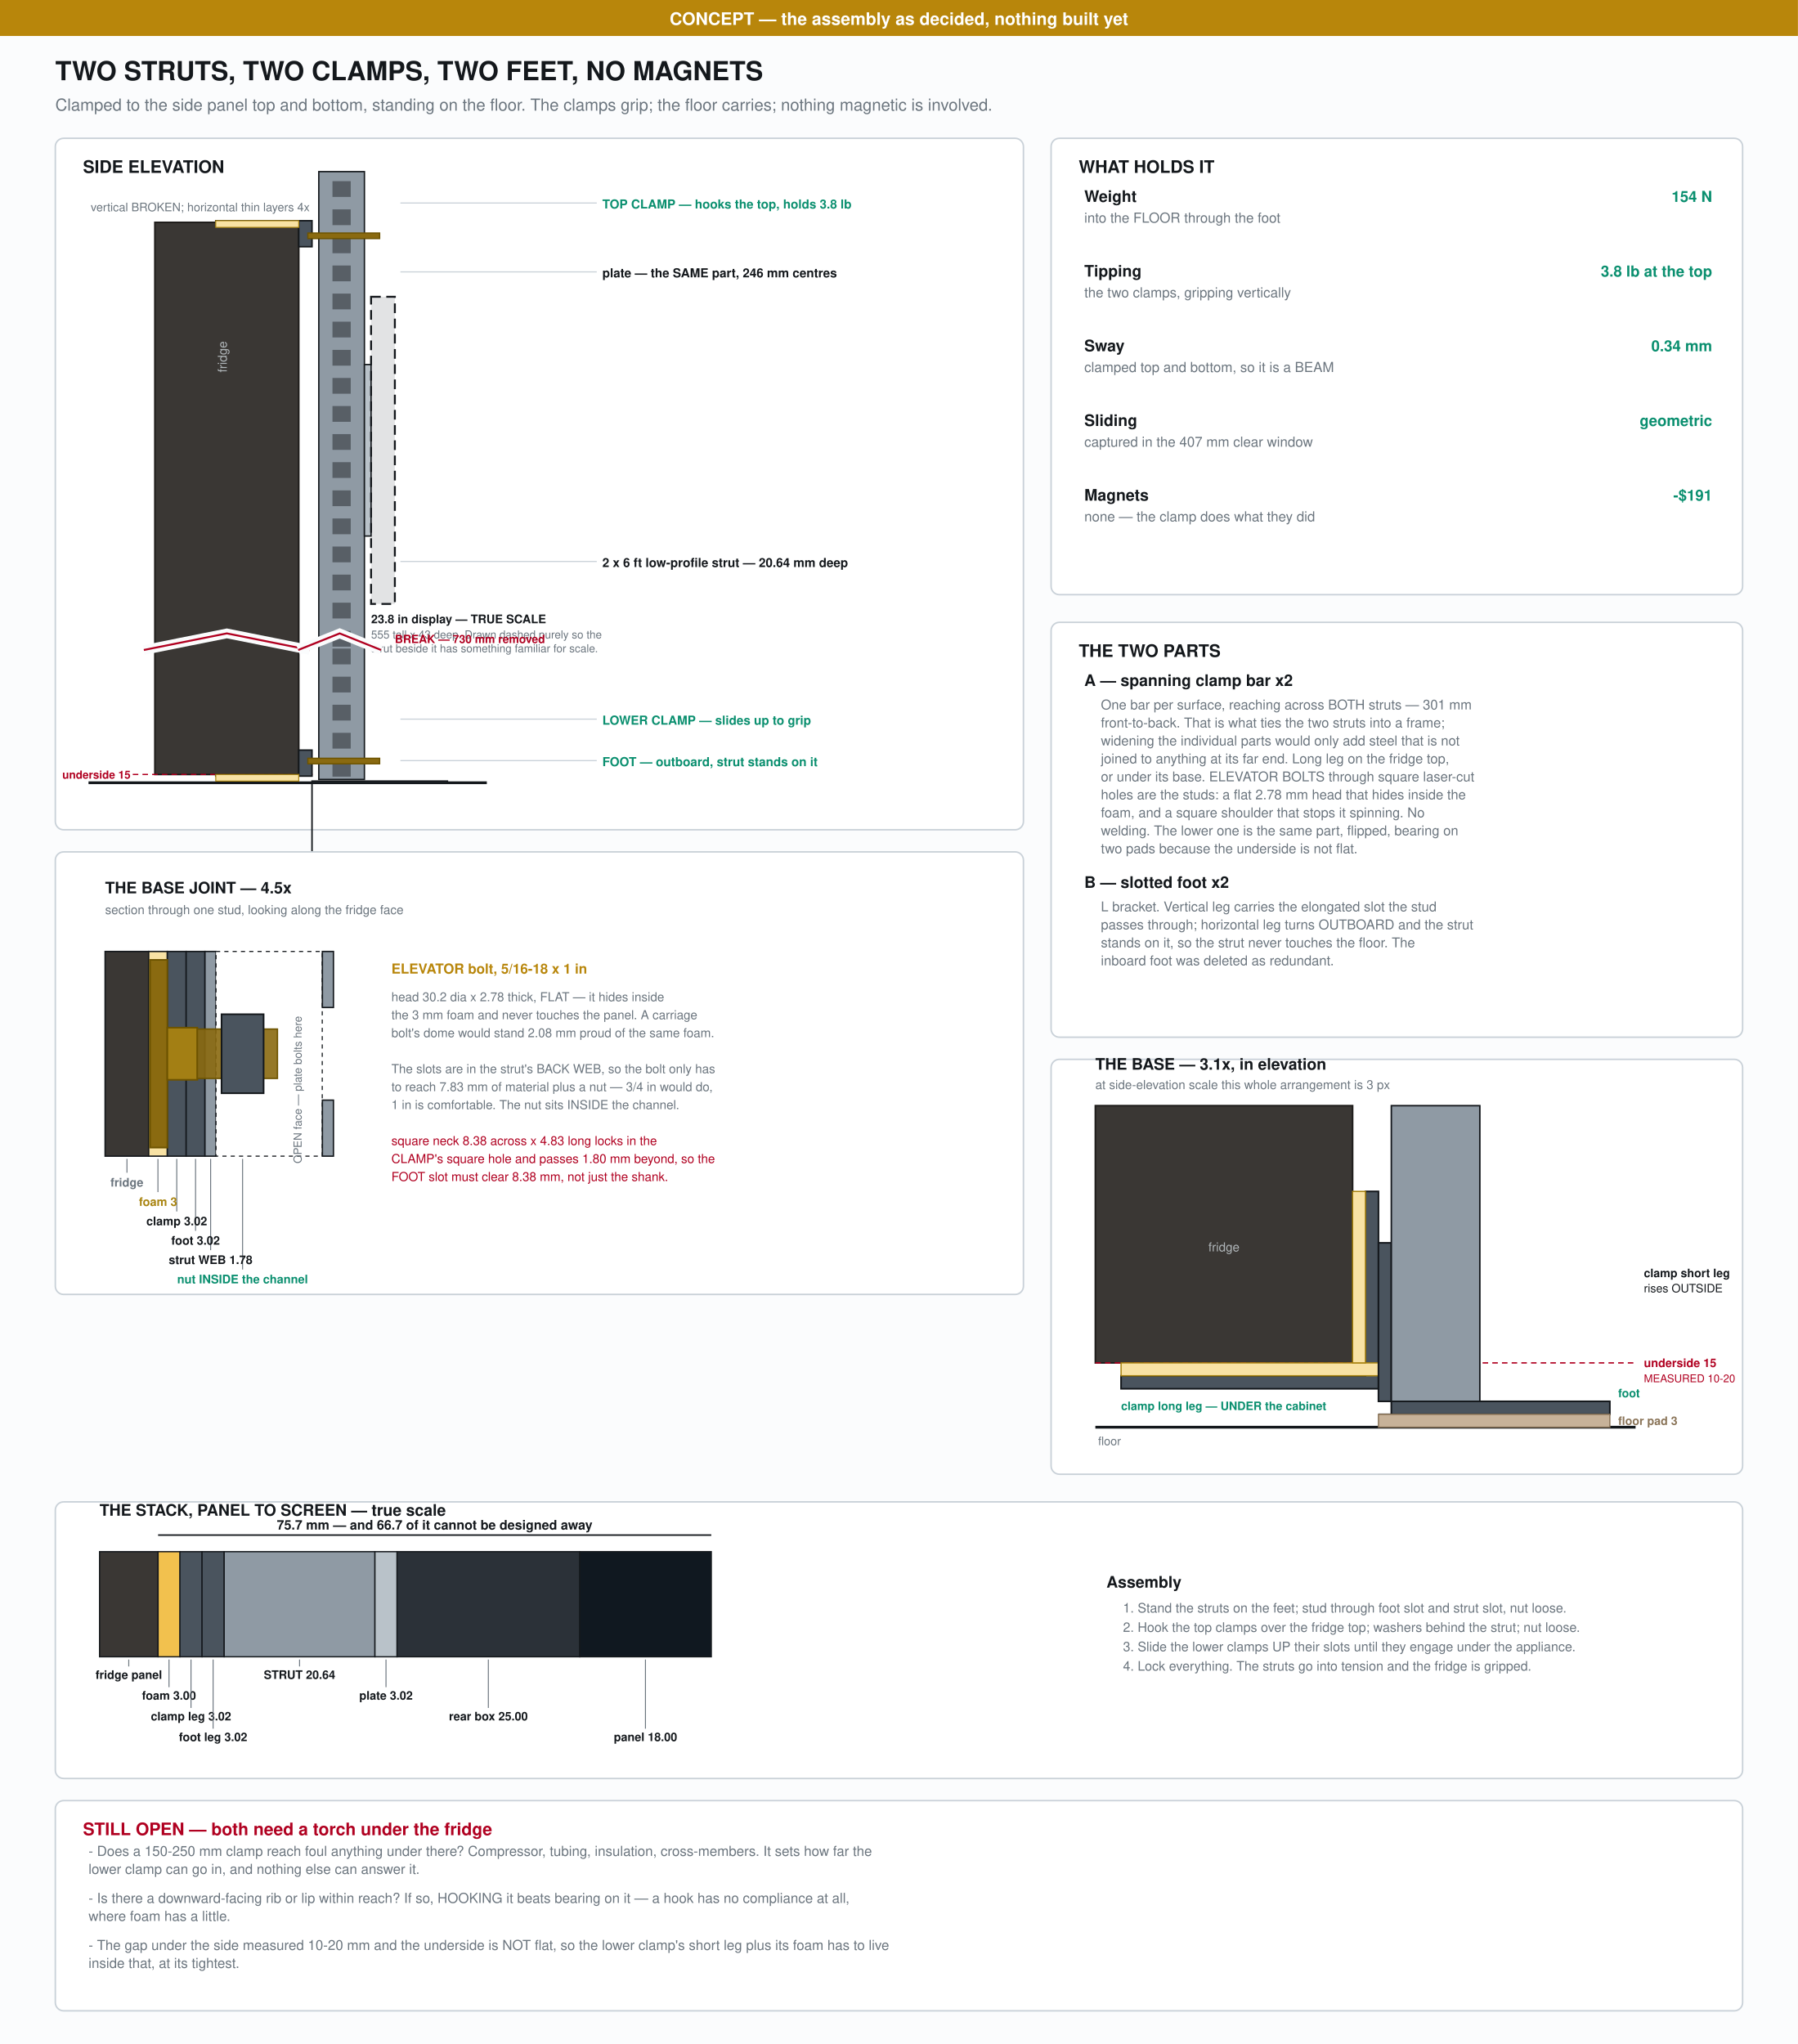
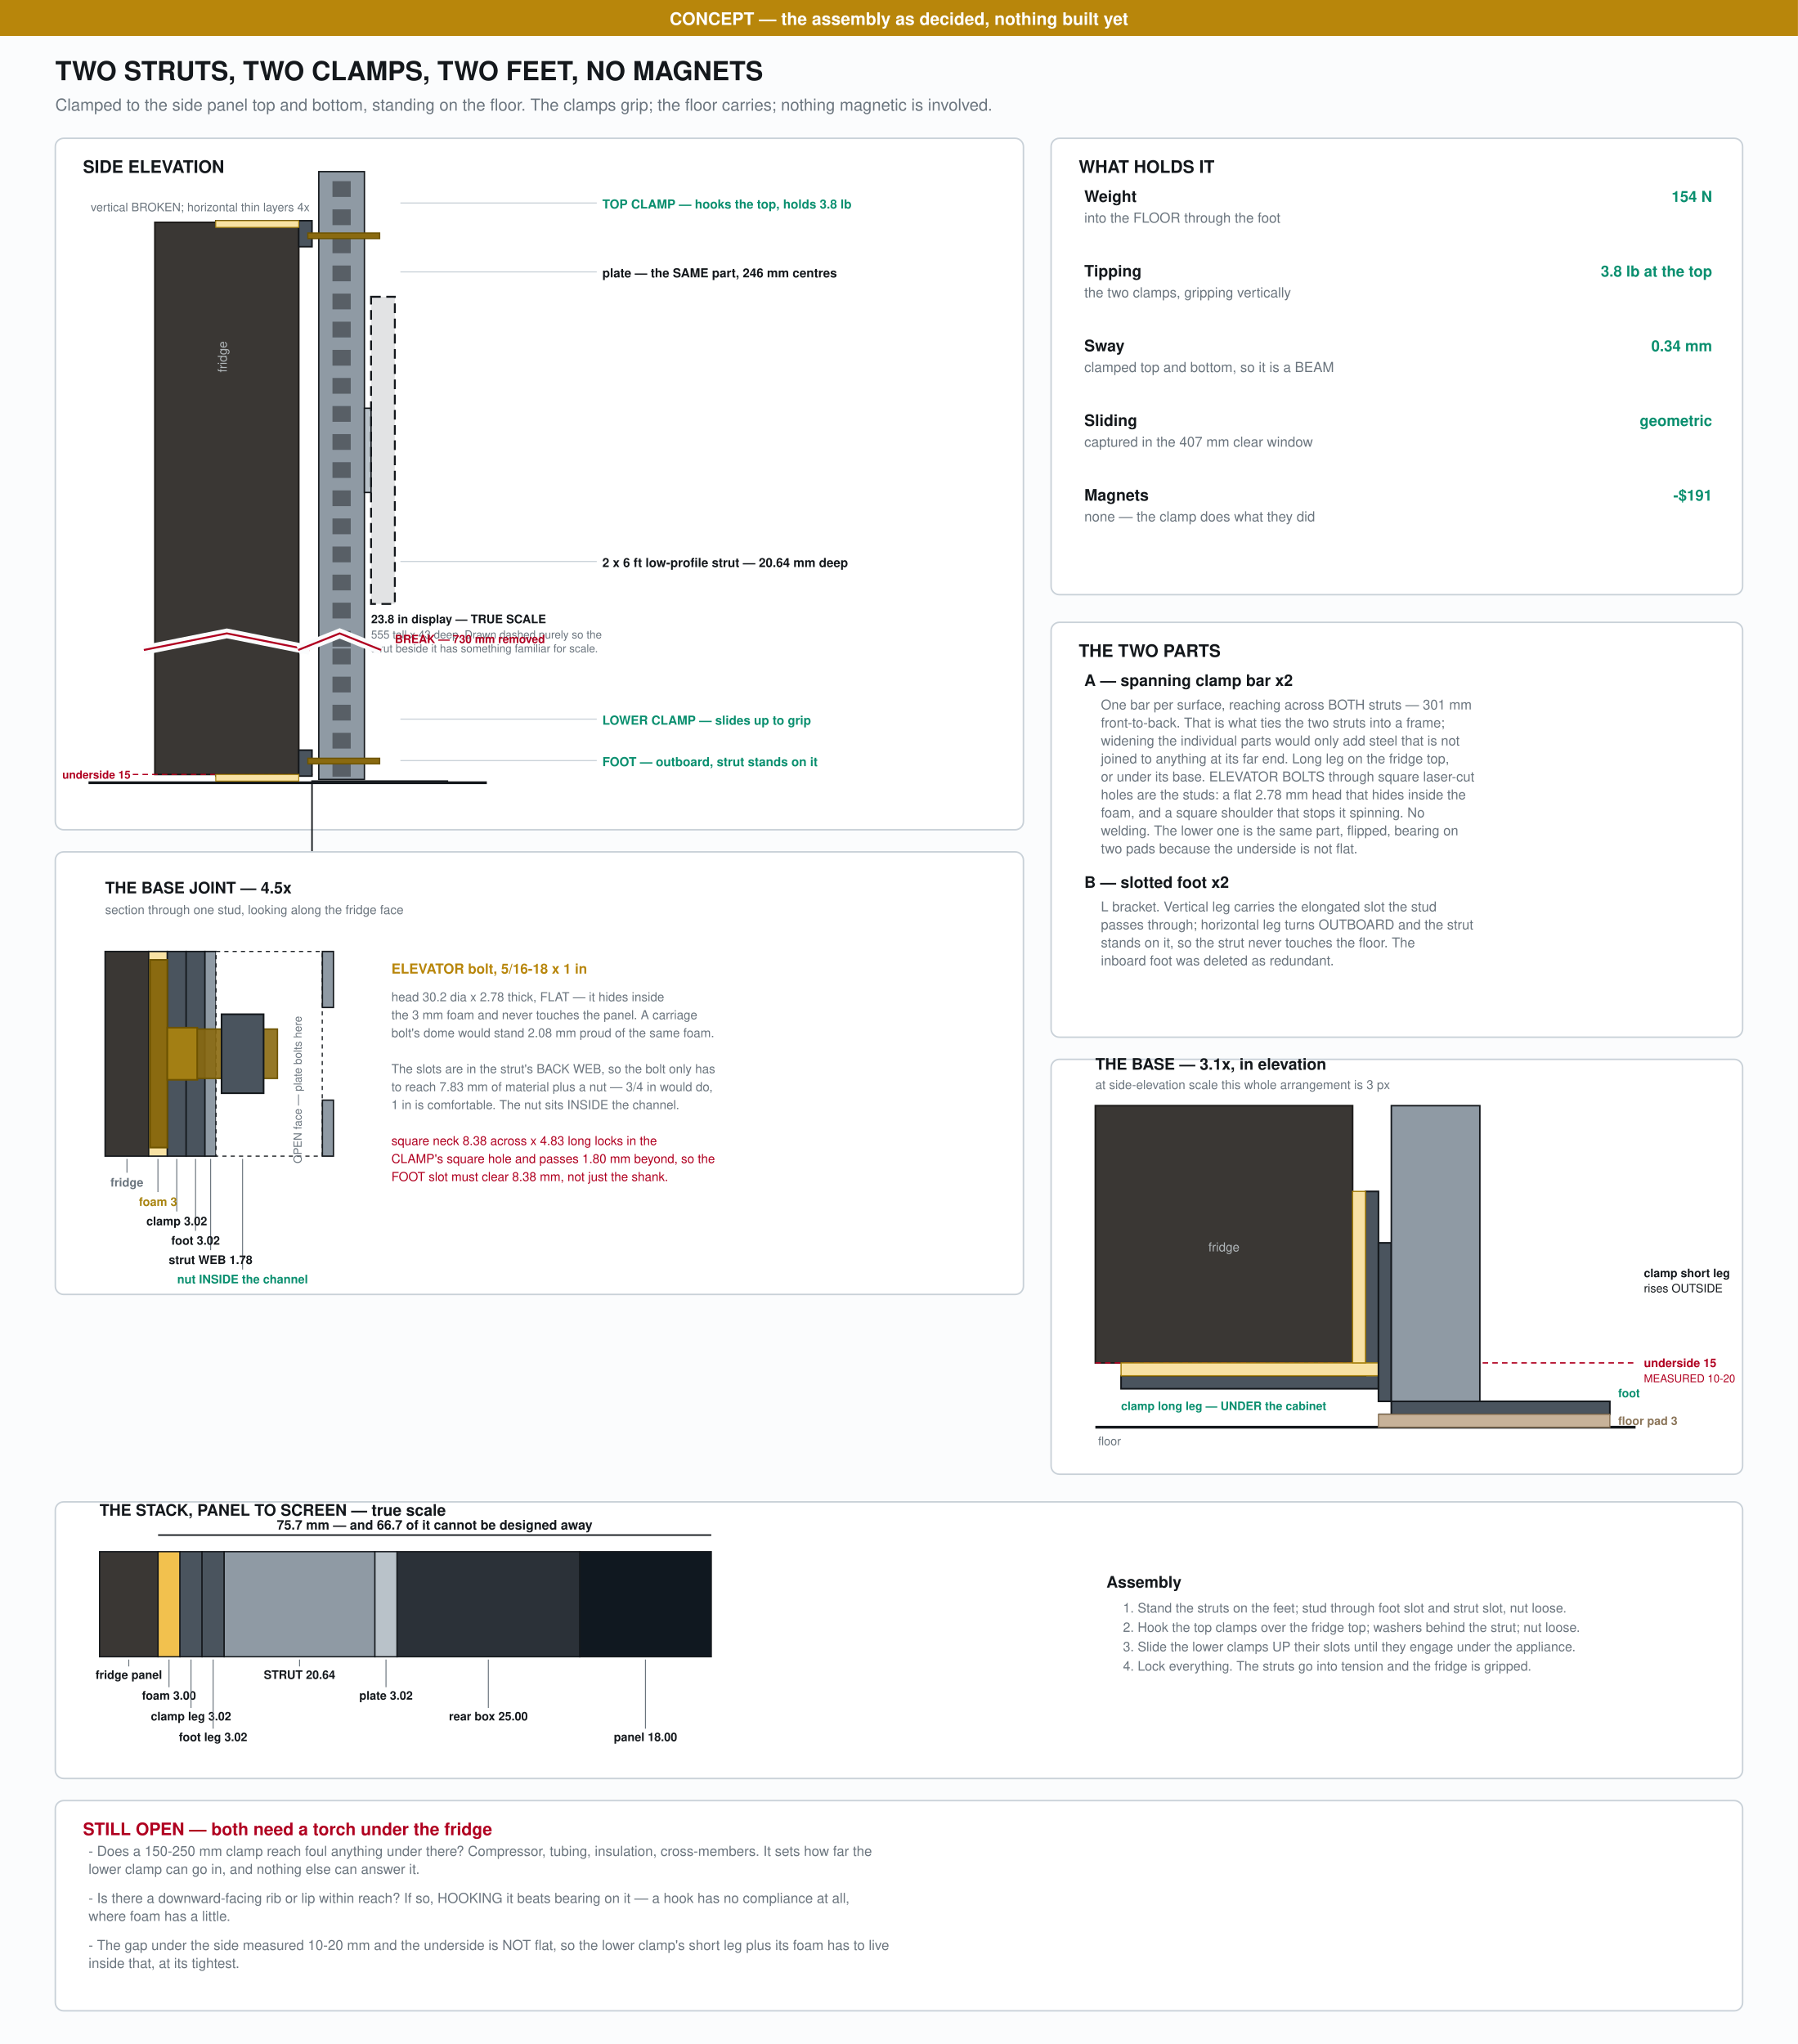
<svg xmlns="http://www.w3.org/2000/svg" width="1300" height="1478" viewBox="0 0 1300 1478">
  <rect width="1300" height="1478" fill="#fbfcfd" />
  <rect width="1300" height="26" fill="#b8860b" />
  <text x="650.00" y="18.00" font-family="Helvetica,Arial,sans-serif" font-size="12.5" text-anchor="middle" fill="#fff" font-weight="bold">CONCEPT — the assembly as decided, nothing built yet</text>
  <text x="40.00" y="58.00" font-family="Helvetica,Arial,sans-serif" font-size="19" text-anchor="start" fill="#14181c" font-weight="bold">TWO STRUTS, TWO CLAMPS, TWO FEET, NO MAGNETS</text>
  <text x="40.00" y="80.00" font-family="Helvetica,Arial,sans-serif" font-size="12" text-anchor="start" fill="#6b757e" font-weight="normal">Clamped to the side panel top and bottom, standing on the floor. The clamps grip; the floor carries; nothing magnetic is involved.</text>
  <rect x="40.0" y="100.0" width="700.0" height="500.0" rx="6" fill="#fff" stroke="#c9d1d8" stroke-width="1.1" />
  <text x="60.00" y="125.00" font-family="Helvetica,Arial,sans-serif" font-size="12.5" text-anchor="start" fill="#14181c" font-weight="bold">SIDE ELEVATION</text>
  <line x1="64.0" y1="566.0" x2="352.0" y2="566.0" stroke="#14181c" stroke-width="2" />
  <rect x="112.0" y="160.8" width="104.0" height="399.2" fill="#3a3734" stroke="#1f1d1b" stroke-width="1.2" />
  <text x="164.00" y="258.00" font-family="Helvetica,Arial,sans-serif" font-size="9" text-anchor="middle" fill="#b0b6b9" font-weight="normal" transform="rotate(-90.0 164.00 258.00)">fridge</text>
  <line x1="96.0" y1="560.0" x2="228.0" y2="560.0" stroke="#b00020" stroke-width="0.9" stroke-dasharray="4 3" />
  <text x="94.40" y="563.00" font-family="Helvetica,Arial,sans-serif" font-size="8.0" text-anchor="end" fill="#b00020" font-weight="bold">underside 15</text>
  <rect x="230.5" y="124.1" width="33.0" height="439.5" fill="#8f9aa4" stroke="#14181c" stroke-width="1" />
  <rect x="240.4" y="550.2" width="13.2" height="11.4" fill="#14181c" fill-opacity="0.45" />
  <rect x="240.4" y="529.9" width="13.2" height="11.4" fill="#14181c" fill-opacity="0.45" />
  <rect x="240.4" y="509.6" width="13.2" height="11.4" fill="#14181c" fill-opacity="0.45" />
  <rect x="240.4" y="489.3" width="13.2" height="11.4" fill="#14181c" fill-opacity="0.45" />
  <rect x="240.4" y="469.0" width="13.2" height="11.4" fill="#14181c" fill-opacity="0.45" />
  <rect x="240.4" y="456.2" width="13.2" height="11.4" fill="#14181c" fill-opacity="0.45" />
  <rect x="240.4" y="435.8" width="13.2" height="11.4" fill="#14181c" fill-opacity="0.45" />
  <rect x="240.4" y="415.5" width="13.2" height="11.4" fill="#14181c" fill-opacity="0.45" />
  <rect x="240.4" y="395.2" width="13.2" height="11.4" fill="#14181c" fill-opacity="0.45" />
  <rect x="240.4" y="374.9" width="13.2" height="11.4" fill="#14181c" fill-opacity="0.45" />
  <rect x="240.4" y="354.6" width="13.2" height="11.4" fill="#14181c" fill-opacity="0.45" />
  <rect x="240.4" y="334.2" width="13.2" height="11.4" fill="#14181c" fill-opacity="0.45" />
  <rect x="240.4" y="313.9" width="13.2" height="11.4" fill="#14181c" fill-opacity="0.45" />
  <rect x="240.4" y="293.6" width="13.2" height="11.4" fill="#14181c" fill-opacity="0.45" />
  <rect x="240.4" y="273.3" width="13.2" height="11.4" fill="#14181c" fill-opacity="0.45" />
  <rect x="240.4" y="253.0" width="13.2" height="11.4" fill="#14181c" fill-opacity="0.45" />
  <rect x="240.4" y="232.6" width="13.2" height="11.4" fill="#14181c" fill-opacity="0.45" />
  <rect x="240.4" y="212.3" width="13.2" height="11.4" fill="#14181c" fill-opacity="0.45" />
  <rect x="240.4" y="192.0" width="13.2" height="11.4" fill="#14181c" fill-opacity="0.45" />
  <rect x="240.4" y="171.7" width="13.2" height="11.4" fill="#14181c" fill-opacity="0.45" />
  <rect x="240.4" y="151.4" width="13.2" height="11.4" fill="#14181c" fill-opacity="0.45" />
  <rect x="240.4" y="131.0" width="13.2" height="11.4" fill="#14181c" fill-opacity="0.45" />
  <path d="M225.6 738.0 L225.6 564.8 L323.5 564.8 L323.5 566.0 L225.6 566.0 Z" fill="#4a545e" stroke="#14181c" stroke-width="1.1" />
  <path d="M216.0 160.8 L156.0 160.8 L156.0 159.6 L225.6 159.6 L225.6 178.4 L216.0 178.4 Z" fill="#4a545e" stroke="#14181c" stroke-width="1.1" />
  <rect x="156.0" y="159.6" width="60.0" height="4.8" fill="#f8e2a4" stroke="#a8830f" stroke-width="0.7" />
  <rect x="222.6" y="168.5" width="51.9" height="4.0" fill="#8a6a10" stroke="#6d5300" stroke-width="0.9" />
  <path d="M216.0 560.0 L156.0 560.0 L156.0 561.2 L225.6 561.2 L225.6 542.4 L216.0 542.4 Z" fill="#4a545e" stroke="#14181c" stroke-width="1.1" />
  <rect x="156.0" y="560.0" width="60.0" height="4.8" fill="#f8e2a4" stroke="#a8830f" stroke-width="0.7" />
  <rect x="222.6" y="548.3" width="51.9" height="4.0" fill="#8a6a10" stroke="#6d5300" stroke-width="0.9" />
-   <rect x="263.5" y="263.6" width="4.8" height="124.0" fill="#b9c2c9" stroke="#14181c" stroke-width="1" />
+   <rect x="263.5" y="295.2" width="4.8" height="60.9" fill="#b9c2c9" stroke="#14181c" stroke-width="1" />
  <rect x="268.3" y="214.6" width="17.2" height="222.1" fill="#101820" fill-opacity="0.12" stroke="#14181c" stroke-width="1.4" stroke-dasharray="7 4" />
  <text x="268.33" y="450.65" font-family="Helvetica,Arial,sans-serif" font-size="8.6" text-anchor="start" fill="#14181c" font-weight="bold">23.8 in display — TRUE SCALE</text>
  <text x="268.33" y="461.65" font-family="Helvetica,Arial,sans-serif" font-size="8.0" text-anchor="start" fill="#6b757e" font-weight="normal">555 tall x 43 deep. Drawn dashed purely so the</text>
  <text x="268.33" y="471.65" font-family="Helvetica,Arial,sans-serif" font-size="8.0" text-anchor="start" fill="#6b757e" font-weight="normal">strut beside it has something familiar for scale.</text>
  <path d="M104.0 470.0 L164.0 458.0 L224.0 470.0" fill="none" stroke="#fbfcfd" stroke-width="7" />
  <path d="M104.0 470.0 L164.0 458.0 L224.0 470.0" fill="none" stroke="#b00020" stroke-width="1.4" />
  <path d="M215.6 470.0 L245.6 458.0 L275.5 470.0" fill="none" stroke="#fbfcfd" stroke-width="7" />
  <path d="M215.6 470.0 L245.6 458.0 L275.5 470.0" fill="none" stroke="#b00020" stroke-width="1.4" />
  <text x="285.49" y="465.00" font-family="Helvetica,Arial,sans-serif" font-size="8.2" text-anchor="start" fill="#b00020" font-weight="bold">BREAK — 730 mm removed</text>
  <line x1="289.5" y1="146.8" x2="431.5" y2="146.8" stroke="#c9d1d8" stroke-width="0.8" />
  <line x1="289.5" y1="196.6" x2="431.5" y2="196.6" stroke="#c9d1d8" stroke-width="0.8" />
  <line x1="289.5" y1="406.0" x2="431.5" y2="406.0" stroke="#c9d1d8" stroke-width="0.8" />
  <line x1="289.5" y1="520.0" x2="431.5" y2="520.0" stroke="#c9d1d8" stroke-width="0.8" />
  <line x1="289.5" y1="550.0" x2="431.5" y2="550.0" stroke="#c9d1d8" stroke-width="0.8" />
  <text x="435.53" y="150.77" font-family="Helvetica,Arial,sans-serif" font-size="9.0" text-anchor="start" fill="#0a8f6f" font-weight="bold">TOP CLAMP — hooks the top, holds 3.8 lb</text>
  <text x="435.53" y="200.55" font-family="Helvetica,Arial,sans-serif" font-size="9.0" text-anchor="start" fill="#14181c" font-weight="bold">plate — the SAME part, 246 mm centres</text>
  <text x="435.53" y="410.00" font-family="Helvetica,Arial,sans-serif" font-size="9.0" text-anchor="start" fill="#14181c" font-weight="bold">2 x 6 ft low-profile strut — 20.64 mm deep</text>
  <text x="435.53" y="524.00" font-family="Helvetica,Arial,sans-serif" font-size="9.0" text-anchor="start" fill="#0a8f6f" font-weight="bold">LOWER CLAMP — slides up to grip</text>
  <text x="435.53" y="554.00" font-family="Helvetica,Arial,sans-serif" font-size="9.0" text-anchor="start" fill="#0a8f6f" font-weight="bold">FOOT — outboard, strut stands on it</text>
  <text x="65.60" y="152.77" font-family="Helvetica,Arial,sans-serif" font-size="8.5" text-anchor="start" fill="#6b757e" font-weight="normal">vertical BROKEN; horizontal thin layers 4x</text>
  <rect x="760.0" y="100.0" width="500.0" height="330.0" rx="6" fill="#fff" stroke="#c9d1d8" stroke-width="1.1" />
  <text x="780.00" y="125.00" font-family="Helvetica,Arial,sans-serif" font-size="12.5" text-anchor="start" fill="#14181c" font-weight="bold">WHAT HOLDS IT</text>
  <text x="784.00" y="146.00" font-family="Helvetica,Arial,sans-serif" font-size="11.5" text-anchor="start" fill="#14181c" font-weight="bold">Weight</text>
  <text x="784.00" y="161.00" font-family="Helvetica,Arial,sans-serif" font-size="10" text-anchor="start" fill="#6b757e" font-weight="normal">into the FLOOR through the foot</text>
  <text x="1238.00" y="146.00" font-family="Helvetica,Arial,sans-serif" font-size="11" text-anchor="end" fill="#0a8f6f" font-weight="bold">154 N</text>
  <text x="784.00" y="200.00" font-family="Helvetica,Arial,sans-serif" font-size="11.5" text-anchor="start" fill="#14181c" font-weight="bold">Tipping</text>
  <text x="784.00" y="215.00" font-family="Helvetica,Arial,sans-serif" font-size="10" text-anchor="start" fill="#6b757e" font-weight="normal">the two clamps, gripping vertically</text>
  <text x="1238.00" y="200.00" font-family="Helvetica,Arial,sans-serif" font-size="11" text-anchor="end" fill="#0a8f6f" font-weight="bold">3.8 lb at the top</text>
  <text x="784.00" y="254.00" font-family="Helvetica,Arial,sans-serif" font-size="11.5" text-anchor="start" fill="#14181c" font-weight="bold">Sway</text>
  <text x="784.00" y="269.00" font-family="Helvetica,Arial,sans-serif" font-size="10" text-anchor="start" fill="#6b757e" font-weight="normal">clamped top and bottom, so it is a BEAM</text>
  <text x="1238.00" y="254.00" font-family="Helvetica,Arial,sans-serif" font-size="11" text-anchor="end" fill="#0a8f6f" font-weight="bold">0.34 mm</text>
  <text x="784.00" y="308.00" font-family="Helvetica,Arial,sans-serif" font-size="11.5" text-anchor="start" fill="#14181c" font-weight="bold">Sliding</text>
  <text x="784.00" y="323.00" font-family="Helvetica,Arial,sans-serif" font-size="10" text-anchor="start" fill="#6b757e" font-weight="normal">captured in the 407 mm clear window</text>
  <text x="1238.00" y="308.00" font-family="Helvetica,Arial,sans-serif" font-size="11" text-anchor="end" fill="#0a8f6f" font-weight="bold">geometric</text>
  <text x="784.00" y="362.00" font-family="Helvetica,Arial,sans-serif" font-size="11.5" text-anchor="start" fill="#14181c" font-weight="bold">Magnets</text>
  <text x="784.00" y="377.00" font-family="Helvetica,Arial,sans-serif" font-size="10" text-anchor="start" fill="#6b757e" font-weight="normal">none — the clamp does what they did</text>
  <text x="1238.00" y="362.00" font-family="Helvetica,Arial,sans-serif" font-size="11" text-anchor="end" fill="#0a8f6f" font-weight="bold">-$191</text>
  <rect x="760.0" y="450.0" width="500.0" height="300.0" rx="6" fill="#fff" stroke="#c9d1d8" stroke-width="1.1" />
  <text x="780.00" y="475.00" font-family="Helvetica,Arial,sans-serif" font-size="12.5" text-anchor="start" fill="#14181c" font-weight="bold">THE TWO PARTS</text>
  <rect x="760.0" y="766.0" width="500.0" height="300.0" rx="6" fill="#fff" stroke="#c9d1d8" stroke-width="1.1" />
  <text x="780.00" y="791.00" font-family="Helvetica,Arial,sans-serif" font-size="12.5" text-anchor="start" fill="#14181c" font-weight="bold" />
  <text x="792.00" y="773.50" font-family="Helvetica,Arial,sans-serif" font-size="11.5" text-anchor="start" fill="#14181c" font-weight="bold">THE BASE — 3.1x, in elevation</text>
  <text x="792.00" y="787.50" font-family="Helvetica,Arial,sans-serif" font-size="9" text-anchor="start" fill="#6b757e" font-weight="normal">at side-elevation scale this whole arrangement is 3 px</text>
  <line x1="792.0" y1="1032.0" x2="1182.6" y2="1032.0" stroke="#14181c" stroke-width="2" />
  <text x="794.00" y="1045.00" font-family="Helvetica,Arial,sans-serif" font-size="8.5" text-anchor="start" fill="#6b757e" font-weight="normal">floor</text>
  <rect x="792.0" y="799.5" width="186.0" height="186.0" fill="#3a3734" stroke="#1f1d1b" stroke-width="1.2" />
  <text x="885.00" y="904.90" font-family="Helvetica,Arial,sans-serif" font-size="9" text-anchor="middle" fill="#b0b6b9" font-weight="normal">fridge</text>
  <line x1="792.0" y1="985.5" x2="1182.6" y2="985.5" stroke="#b00020" stroke-width="1" stroke-dasharray="4 3" />
  <path d="M996.7 861.5 L996.7 1004.2 L810.6 1004.2 L810.6 994.8 L987.3 994.8 L987.3 861.5 Z" fill="#4a545e" stroke="#14181c" stroke-width="1.2" />
  <rect x="810.6" y="985.5" width="186.1" height="9.3" fill="#f8e2a4" stroke="#a8830f" stroke-width="0.9" />
  <rect x="978.0" y="861.5" width="9.3" height="124.0" fill="#f8e2a4" stroke="#a8830f" stroke-width="0.9" />
  <path d="M996.7 898.7 L996.7 1013.3 L1164.0 1013.3 L1164.0 1022.7 L996.7 1022.7 L1006.0 1022.7 L1006.0 898.7 Z" fill="#4a545e" stroke="#14181c" stroke-width="1.2" />
  <rect x="996.7" y="1022.7" width="167.3" height="9.3" fill="#c7b299" stroke="#8a7458" stroke-width="0.9" />
  <rect x="1006.0" y="799.5" width="64.0" height="213.8" fill="#8f9aa4" stroke="#14181c" stroke-width="1.1" />
  <text x="1188.60" y="988.50" font-family="Helvetica,Arial,sans-serif" font-size="8.5" text-anchor="start" fill="#b00020" font-weight="bold">underside 15</text>
  <text x="1188.60" y="999.50" font-family="Helvetica,Arial,sans-serif" font-size="7.8" text-anchor="start" fill="#b00020" font-weight="normal">MEASURED 10-20</text>
  <text x="810.60" y="1019.60" font-family="Helvetica,Arial,sans-serif" font-size="8.4" text-anchor="start" fill="#0a8f6f" font-weight="bold">clamp long leg — UNDER the cabinet</text>
  <text x="1188.60" y="923.50" font-family="Helvetica,Arial,sans-serif" font-size="8.4" text-anchor="start" fill="#14181c" font-weight="bold">clamp short leg</text>
  <text x="1188.60" y="934.50" font-family="Helvetica,Arial,sans-serif" font-size="8.4" text-anchor="start" fill="#14181c" font-weight="normal">rises OUTSIDE</text>
  <text x="1170.00" y="1010.33" font-family="Helvetica,Arial,sans-serif" font-size="8.4" text-anchor="start" fill="#0a8f6f" font-weight="bold">foot</text>
  <text x="1170.00" y="1030.35" font-family="Helvetica,Arial,sans-serif" font-size="8.4" text-anchor="start" fill="#8a7458" font-weight="bold">floor pad 3</text>
  <text x="784.00" y="496.00" font-family="Helvetica,Arial,sans-serif" font-size="11.5" text-anchor="start" fill="#14181c" font-weight="bold">A — spanning clamp bar  x2</text>
  <text x="796.00" y="513.00" font-family="Helvetica,Arial,sans-serif" font-size="9.8" text-anchor="start" fill="#6b757e" font-weight="normal">One bar per surface, reaching across BOTH struts — 301 mm</text>
  <text x="796.00" y="526.00" font-family="Helvetica,Arial,sans-serif" font-size="9.8" text-anchor="start" fill="#6b757e" font-weight="normal">front-to-back. That is what ties the two struts into a frame;</text>
  <text x="796.00" y="539.00" font-family="Helvetica,Arial,sans-serif" font-size="9.8" text-anchor="start" fill="#6b757e" font-weight="normal">widening the individual parts would only add steel that is not</text>
  <text x="796.00" y="552.00" font-family="Helvetica,Arial,sans-serif" font-size="9.8" text-anchor="start" fill="#6b757e" font-weight="normal">joined to anything at its far end. Long leg on the fridge top,</text>
  <text x="796.00" y="565.00" font-family="Helvetica,Arial,sans-serif" font-size="9.8" text-anchor="start" fill="#6b757e" font-weight="normal">or under its base. ELEVATOR BOLTS through square laser-cut</text>
  <text x="796.00" y="578.00" font-family="Helvetica,Arial,sans-serif" font-size="9.8" text-anchor="start" fill="#6b757e" font-weight="normal">holes are the studs: a flat 2.78 mm head that hides inside the</text>
  <text x="796.00" y="591.00" font-family="Helvetica,Arial,sans-serif" font-size="9.8" text-anchor="start" fill="#6b757e" font-weight="normal">foam, and a square shoulder that stops it spinning. No</text>
  <text x="796.00" y="604.00" font-family="Helvetica,Arial,sans-serif" font-size="9.8" text-anchor="start" fill="#6b757e" font-weight="normal">welding. The lower one is the same part, flipped, bearing on</text>
  <text x="796.00" y="617.00" font-family="Helvetica,Arial,sans-serif" font-size="9.8" text-anchor="start" fill="#6b757e" font-weight="normal">two pads because the underside is not flat.</text>
  <text x="784.00" y="642.00" font-family="Helvetica,Arial,sans-serif" font-size="11.5" text-anchor="start" fill="#14181c" font-weight="bold">B — slotted foot  x2</text>
  <text x="796.00" y="659.00" font-family="Helvetica,Arial,sans-serif" font-size="9.8" text-anchor="start" fill="#6b757e" font-weight="normal">L bracket. Vertical leg carries the elongated slot the stud</text>
  <text x="796.00" y="672.00" font-family="Helvetica,Arial,sans-serif" font-size="9.8" text-anchor="start" fill="#6b757e" font-weight="normal">passes through; horizontal leg turns OUTBOARD and the strut</text>
  <text x="796.00" y="685.00" font-family="Helvetica,Arial,sans-serif" font-size="9.8" text-anchor="start" fill="#6b757e" font-weight="normal">stands on it, so the strut never touches the floor. The</text>
  <text x="796.00" y="698.00" font-family="Helvetica,Arial,sans-serif" font-size="9.8" text-anchor="start" fill="#6b757e" font-weight="normal">inboard foot was deleted as redundant.</text>
  <rect x="40.0" y="616.0" width="700.0" height="320.0" rx="6" fill="#fff" stroke="#c9d1d8" stroke-width="1.1" />
  <text x="60.00" y="641.00" font-family="Helvetica,Arial,sans-serif" font-size="12.5" text-anchor="start" fill="#14181c" font-weight="bold" />
  <text x="76.00" y="646.00" font-family="Helvetica,Arial,sans-serif" font-size="11.5" text-anchor="start" fill="#14181c" font-weight="bold">THE BASE JOINT — 4.5x</text>
  <text x="76.00" y="661.00" font-family="Helvetica,Arial,sans-serif" font-size="9" text-anchor="start" fill="#6b757e" font-weight="normal">section through one stud, looking along the fridge face</text>
  <rect x="76.0" y="688.0" width="31.5" height="148.0" fill="#3a3734" stroke="#14181c" stroke-width="1" />
  <rect x="107.5" y="688.0" width="13.5" height="148.0" fill="#f8e2a4" stroke="#14181c" stroke-width="1" />
  <rect x="121.0" y="688.0" width="13.6" height="148.0" fill="#4a545e" stroke="#14181c" stroke-width="1" />
  <rect x="134.6" y="688.0" width="13.6" height="148.0" fill="#4a545e" stroke="#14181c" stroke-width="1" />
  <rect x="148.2" y="688.0" width="8.0" height="148.0" fill="#8f9aa4" stroke="#14181c" stroke-width="1" />
  <rect x="156.2" y="688.0" width="76.8" height="148.0" fill="#fff" stroke="#14181c" stroke-width="0.8" stroke-dasharray="3 3" />
  <rect x="233.1" y="688.0" width="8.0" height="40.5" fill="#8f9aa4" stroke="#14181c" stroke-width="1" />
  <rect x="233.1" y="795.5" width="8.0" height="40.5" fill="#8f9aa4" stroke="#14181c" stroke-width="1" />
  <text x="218.06" y="788.00" font-family="Helvetica,Arial,sans-serif" font-size="8.0" text-anchor="middle" fill="#6b757e" font-weight="normal" transform="rotate(-90.0 218.06 788.00)">OPEN face — plate bolts here</text>
  <rect x="108.5" y="694.1" width="12.5" height="135.7" fill="#8a6a10" stroke="#6d5300" stroke-width="1.2" />
  <rect x="121.0" y="743.1" width="21.7" height="37.7" fill="#a37f14" stroke="#6d5300" stroke-width="1.2" />
  <rect x="142.7" y="744.1" width="57.9" height="35.7" fill="#8a6a10" fill-opacity="0.9" stroke="#6d5300" stroke-width="1" />
  <rect x="160.2" y="733.4" width="30.4" height="57.1" fill="#4a545e" stroke="#14181c" stroke-width="1.2" />
  <line x1="91.8" y1="838.0" x2="91.8" y2="848.0" stroke="#6b757e" stroke-width="0.7" />
  <line x1="114.2" y1="838.0" x2="114.2" y2="862.0" stroke="#6b757e" stroke-width="0.7" />
  <line x1="127.8" y1="838.0" x2="127.8" y2="876.0" stroke="#6b757e" stroke-width="0.7" />
  <line x1="141.4" y1="838.0" x2="141.4" y2="890.0" stroke="#6b757e" stroke-width="0.7" />
  <line x1="152.3" y1="838.0" x2="152.3" y2="904.0" stroke="#6b757e" stroke-width="0.7" />
  <line x1="175.4" y1="838.0" x2="175.4" y2="918.0" stroke="#6b757e" stroke-width="0.7" />
  <text x="91.75" y="858.00" font-family="Helvetica,Arial,sans-serif" font-size="8.6" text-anchor="middle" fill="#6b757e" font-weight="bold">fridge</text>
  <text x="114.25" y="872.00" font-family="Helvetica,Arial,sans-serif" font-size="8.6" text-anchor="middle" fill="#a8830f" font-weight="bold">foam 3</text>
  <text x="127.80" y="886.00" font-family="Helvetica,Arial,sans-serif" font-size="8.6" text-anchor="middle" fill="#14181c" font-weight="bold">clamp 3.02</text>
  <text x="141.40" y="900.00" font-family="Helvetica,Arial,sans-serif" font-size="8.6" text-anchor="middle" fill="#14181c" font-weight="bold">foot 3.02</text>
  <text x="152.25" y="914.00" font-family="Helvetica,Arial,sans-serif" font-size="8.6" text-anchor="middle" fill="#14181c" font-weight="bold">strut WEB 1.78</text>
  <text x="175.39" y="928.00" font-family="Helvetica,Arial,sans-serif" font-size="8.6" text-anchor="middle" fill="#0a8f6f" font-weight="bold">nut INSIDE the channel</text>
  <text x="283.00" y="704.00" font-family="Helvetica,Arial,sans-serif" font-size="10" text-anchor="start" fill="#b8860b" font-weight="bold">ELEVATOR bolt, 5/16-18 x 1 in</text>
  <text x="283.00" y="724.00" font-family="Helvetica,Arial,sans-serif" font-size="9" text-anchor="start" fill="#6b757e" font-weight="normal">head 30.2 dia x 2.78 thick, FLAT — it hides inside</text>
  <text x="283.00" y="737.00" font-family="Helvetica,Arial,sans-serif" font-size="9" text-anchor="start" fill="#6b757e" font-weight="normal">the 3 mm foam and never touches the panel. A carriage</text>
  <text x="283.00" y="750.00" font-family="Helvetica,Arial,sans-serif" font-size="9" text-anchor="start" fill="#6b757e" font-weight="normal">bolt's dome would stand 2.08 mm proud of the same foam.</text>
  <text x="283.00" y="763.00" font-family="Helvetica,Arial,sans-serif" font-size="9" text-anchor="start" fill="#6b757e" font-weight="normal" />
  <text x="283.00" y="776.00" font-family="Helvetica,Arial,sans-serif" font-size="9" text-anchor="start" fill="#6b757e" font-weight="normal">The slots are in the strut's BACK WEB, so the bolt only has</text>
  <text x="283.00" y="789.00" font-family="Helvetica,Arial,sans-serif" font-size="9" text-anchor="start" fill="#6b757e" font-weight="normal">to reach 7.83 mm of material plus a nut — 3/4 in would do,</text>
  <text x="283.00" y="802.00" font-family="Helvetica,Arial,sans-serif" font-size="9" text-anchor="start" fill="#6b757e" font-weight="normal">1 in is comfortable. The nut sits INSIDE the channel.</text>
  <text x="283.00" y="815.00" font-family="Helvetica,Arial,sans-serif" font-size="9" text-anchor="start" fill="#6b757e" font-weight="normal" />
  <text x="283.00" y="828.00" font-family="Helvetica,Arial,sans-serif" font-size="9" text-anchor="start" fill="#b00020" font-weight="normal">square neck 8.38 across x 4.83 long locks in the</text>
  <text x="283.00" y="841.00" font-family="Helvetica,Arial,sans-serif" font-size="9" text-anchor="start" fill="#b00020" font-weight="normal">CLAMP's square hole and passes 1.80 mm beyond, so the</text>
  <text x="283.00" y="854.00" font-family="Helvetica,Arial,sans-serif" font-size="9" text-anchor="start" fill="#b00020" font-weight="normal">FOOT slot must clear 8.38 mm, not just the shank.</text>
  <rect x="40.0" y="1086.0" width="1220.0" height="200.0" rx="6" fill="#fff" stroke="#c9d1d8" stroke-width="1.1" />
  <text x="60.00" y="1111.00" font-family="Helvetica,Arial,sans-serif" font-size="12.5" text-anchor="start" fill="#14181c" font-weight="bold" />
  <text x="72.00" y="1096.00" font-family="Helvetica,Arial,sans-serif" font-size="11.5" text-anchor="start" fill="#14181c" font-weight="bold">THE STACK, PANEL TO SCREEN — true scale</text>
  <rect x="72.0" y="1122.0" width="42.3" height="76" fill="#3a3734" stroke="#14181c" stroke-width="0.9" />
  <line x1="93.1" y1="1200.0" x2="93.1" y2="1205.0" stroke="#6b757e" stroke-width="0.7" />
  <text x="93.13" y="1214.00" font-family="Helvetica,Arial,sans-serif" font-size="8.5" text-anchor="middle" fill="#14181c" font-weight="bold">fridge panel</text>
  <rect x="114.3" y="1122.0" width="15.9" height="76" fill="#f2c14e" stroke="#14181c" stroke-width="0.9" />
  <line x1="122.2" y1="1200.0" x2="122.2" y2="1220.0" stroke="#6b757e" stroke-width="0.7" />
  <text x="122.19" y="1229.00" font-family="Helvetica,Arial,sans-serif" font-size="8.5" text-anchor="middle" fill="#14181c" font-weight="bold">foam 3.00</text>
  <rect x="130.1" y="1122.0" width="16.0" height="76" fill="#4a545e" stroke="#14181c" stroke-width="0.9" />
  <line x1="138.1" y1="1200.0" x2="138.1" y2="1235.0" stroke="#6b757e" stroke-width="0.7" />
  <text x="138.11" y="1244.00" font-family="Helvetica,Arial,sans-serif" font-size="8.5" text-anchor="middle" fill="#14181c" font-weight="bold">clamp leg 3.02</text>
  <rect x="146.1" y="1122.0" width="16.0" height="76" fill="#4a545e" stroke="#14181c" stroke-width="0.9" />
  <line x1="154.1" y1="1200.0" x2="154.1" y2="1250.0" stroke="#6b757e" stroke-width="0.7" />
  <text x="154.08" y="1259.00" font-family="Helvetica,Arial,sans-serif" font-size="8.5" text-anchor="middle" fill="#14181c" font-weight="bold">foot leg 3.02</text>
  <rect x="162.1" y="1122.0" width="109.0" height="76" fill="#8f9aa4" stroke="#14181c" stroke-width="0.9" />
  <line x1="216.6" y1="1200.0" x2="216.6" y2="1205.0" stroke="#6b757e" stroke-width="0.7" />
  <text x="216.58" y="1214.00" font-family="Helvetica,Arial,sans-serif" font-size="8.5" text-anchor="middle" fill="#14181c" font-weight="bold">STRUT 20.64</text>
  <rect x="271.1" y="1122.0" width="16.0" height="76" fill="#b9c2c9" stroke="#14181c" stroke-width="0.9" />
  <line x1="279.1" y1="1200.0" x2="279.1" y2="1220.0" stroke="#6b757e" stroke-width="0.7" />
  <text x="279.09" y="1229.00" font-family="Helvetica,Arial,sans-serif" font-size="8.5" text-anchor="middle" fill="#14181c" font-weight="bold">plate 3.02</text>
  <rect x="287.1" y="1122.0" width="132.1" height="76" fill="#2b3138" stroke="#14181c" stroke-width="0.9" />
  <line x1="353.1" y1="1200.0" x2="353.1" y2="1235.0" stroke="#6b757e" stroke-width="0.7" />
  <text x="353.12" y="1244.00" font-family="Helvetica,Arial,sans-serif" font-size="8.5" text-anchor="middle" fill="#14181c" font-weight="bold">rear box 25.00</text>
  <rect x="419.2" y="1122.0" width="95.1" height="76" fill="#101820" stroke="#14181c" stroke-width="0.9" />
  <line x1="466.7" y1="1200.0" x2="466.7" y2="1250.0" stroke="#6b757e" stroke-width="0.7" />
  <text x="466.72" y="1259.00" font-family="Helvetica,Arial,sans-serif" font-size="8.5" text-anchor="middle" fill="#14181c" font-weight="bold">panel 18.00</text>
  <line x1="114.3" y1="1110.0" x2="514.3" y2="1110.0" stroke="#14181c" stroke-width="1.1" />
  <text x="314.27" y="1106.00" font-family="Helvetica,Arial,sans-serif" font-size="9.5" text-anchor="middle" fill="#14181c" font-weight="bold">75.7 mm — and 66.7 of it cannot be designed away</text>
  <text x="800.00" y="1148.00" font-family="Helvetica,Arial,sans-serif" font-size="11.5" text-anchor="start" fill="#14181c" font-weight="bold">Assembly</text>
  <text x="812.00" y="1166.00" font-family="Helvetica,Arial,sans-serif" font-size="9.5" text-anchor="start" fill="#6b757e" font-weight="normal">1. Stand the struts on the feet; stud through foot slot and strut slot, nut loose.</text>
  <text x="812.00" y="1180.00" font-family="Helvetica,Arial,sans-serif" font-size="9.5" text-anchor="start" fill="#6b757e" font-weight="normal">2. Hook the top clamps over the fridge top; washers behind the strut; nut loose.</text>
  <text x="812.00" y="1194.00" font-family="Helvetica,Arial,sans-serif" font-size="9.5" text-anchor="start" fill="#6b757e" font-weight="normal">3. Slide the lower clamps UP their slots until they engage under the appliance.</text>
  <text x="812.00" y="1208.00" font-family="Helvetica,Arial,sans-serif" font-size="9.5" text-anchor="start" fill="#6b757e" font-weight="normal">4. Lock everything. The struts go into tension and the fridge is gripped.</text>
  <rect x="40.0" y="1302.0" width="1220.0" height="152.0" rx="6" fill="#fff" stroke="#c9d1d8" stroke-width="1.1" />
  <text x="60.00" y="1327.00" font-family="Helvetica,Arial,sans-serif" font-size="12.5" text-anchor="start" fill="#b00020" font-weight="bold">STILL OPEN — both need a torch under the fridge</text>
  <text x="64.00" y="1342.00" font-family="Helvetica,Arial,sans-serif" font-size="10" text-anchor="start" fill="#6b757e" font-weight="normal">- Does a 150-250 mm clamp reach foul anything under there? Compressor, tubing, insulation, cross-members. It sets how far the</text>
  <text x="64.00" y="1355.00" font-family="Helvetica,Arial,sans-serif" font-size="10" text-anchor="start" fill="#6b757e" font-weight="normal">  lower clamp can go in, and nothing else can answer it.</text>
  <text x="64.00" y="1376.00" font-family="Helvetica,Arial,sans-serif" font-size="10" text-anchor="start" fill="#6b757e" font-weight="normal">- Is there a downward-facing rib or lip within reach? If so, HOOKING it beats bearing on it — a hook has no compliance at all,</text>
  <text x="64.00" y="1389.00" font-family="Helvetica,Arial,sans-serif" font-size="10" text-anchor="start" fill="#6b757e" font-weight="normal">  where foam has a little.</text>
  <text x="64.00" y="1410.00" font-family="Helvetica,Arial,sans-serif" font-size="10" text-anchor="start" fill="#6b757e" font-weight="normal">- The gap under the side measured 10-20 mm and the underside is NOT flat, so the lower clamp's short leg plus its foam has to live</text>
  <text x="64.00" y="1423.00" font-family="Helvetica,Arial,sans-serif" font-size="10" text-anchor="start" fill="#6b757e" font-weight="normal">  inside that, at its tightest.</text>
</svg>
